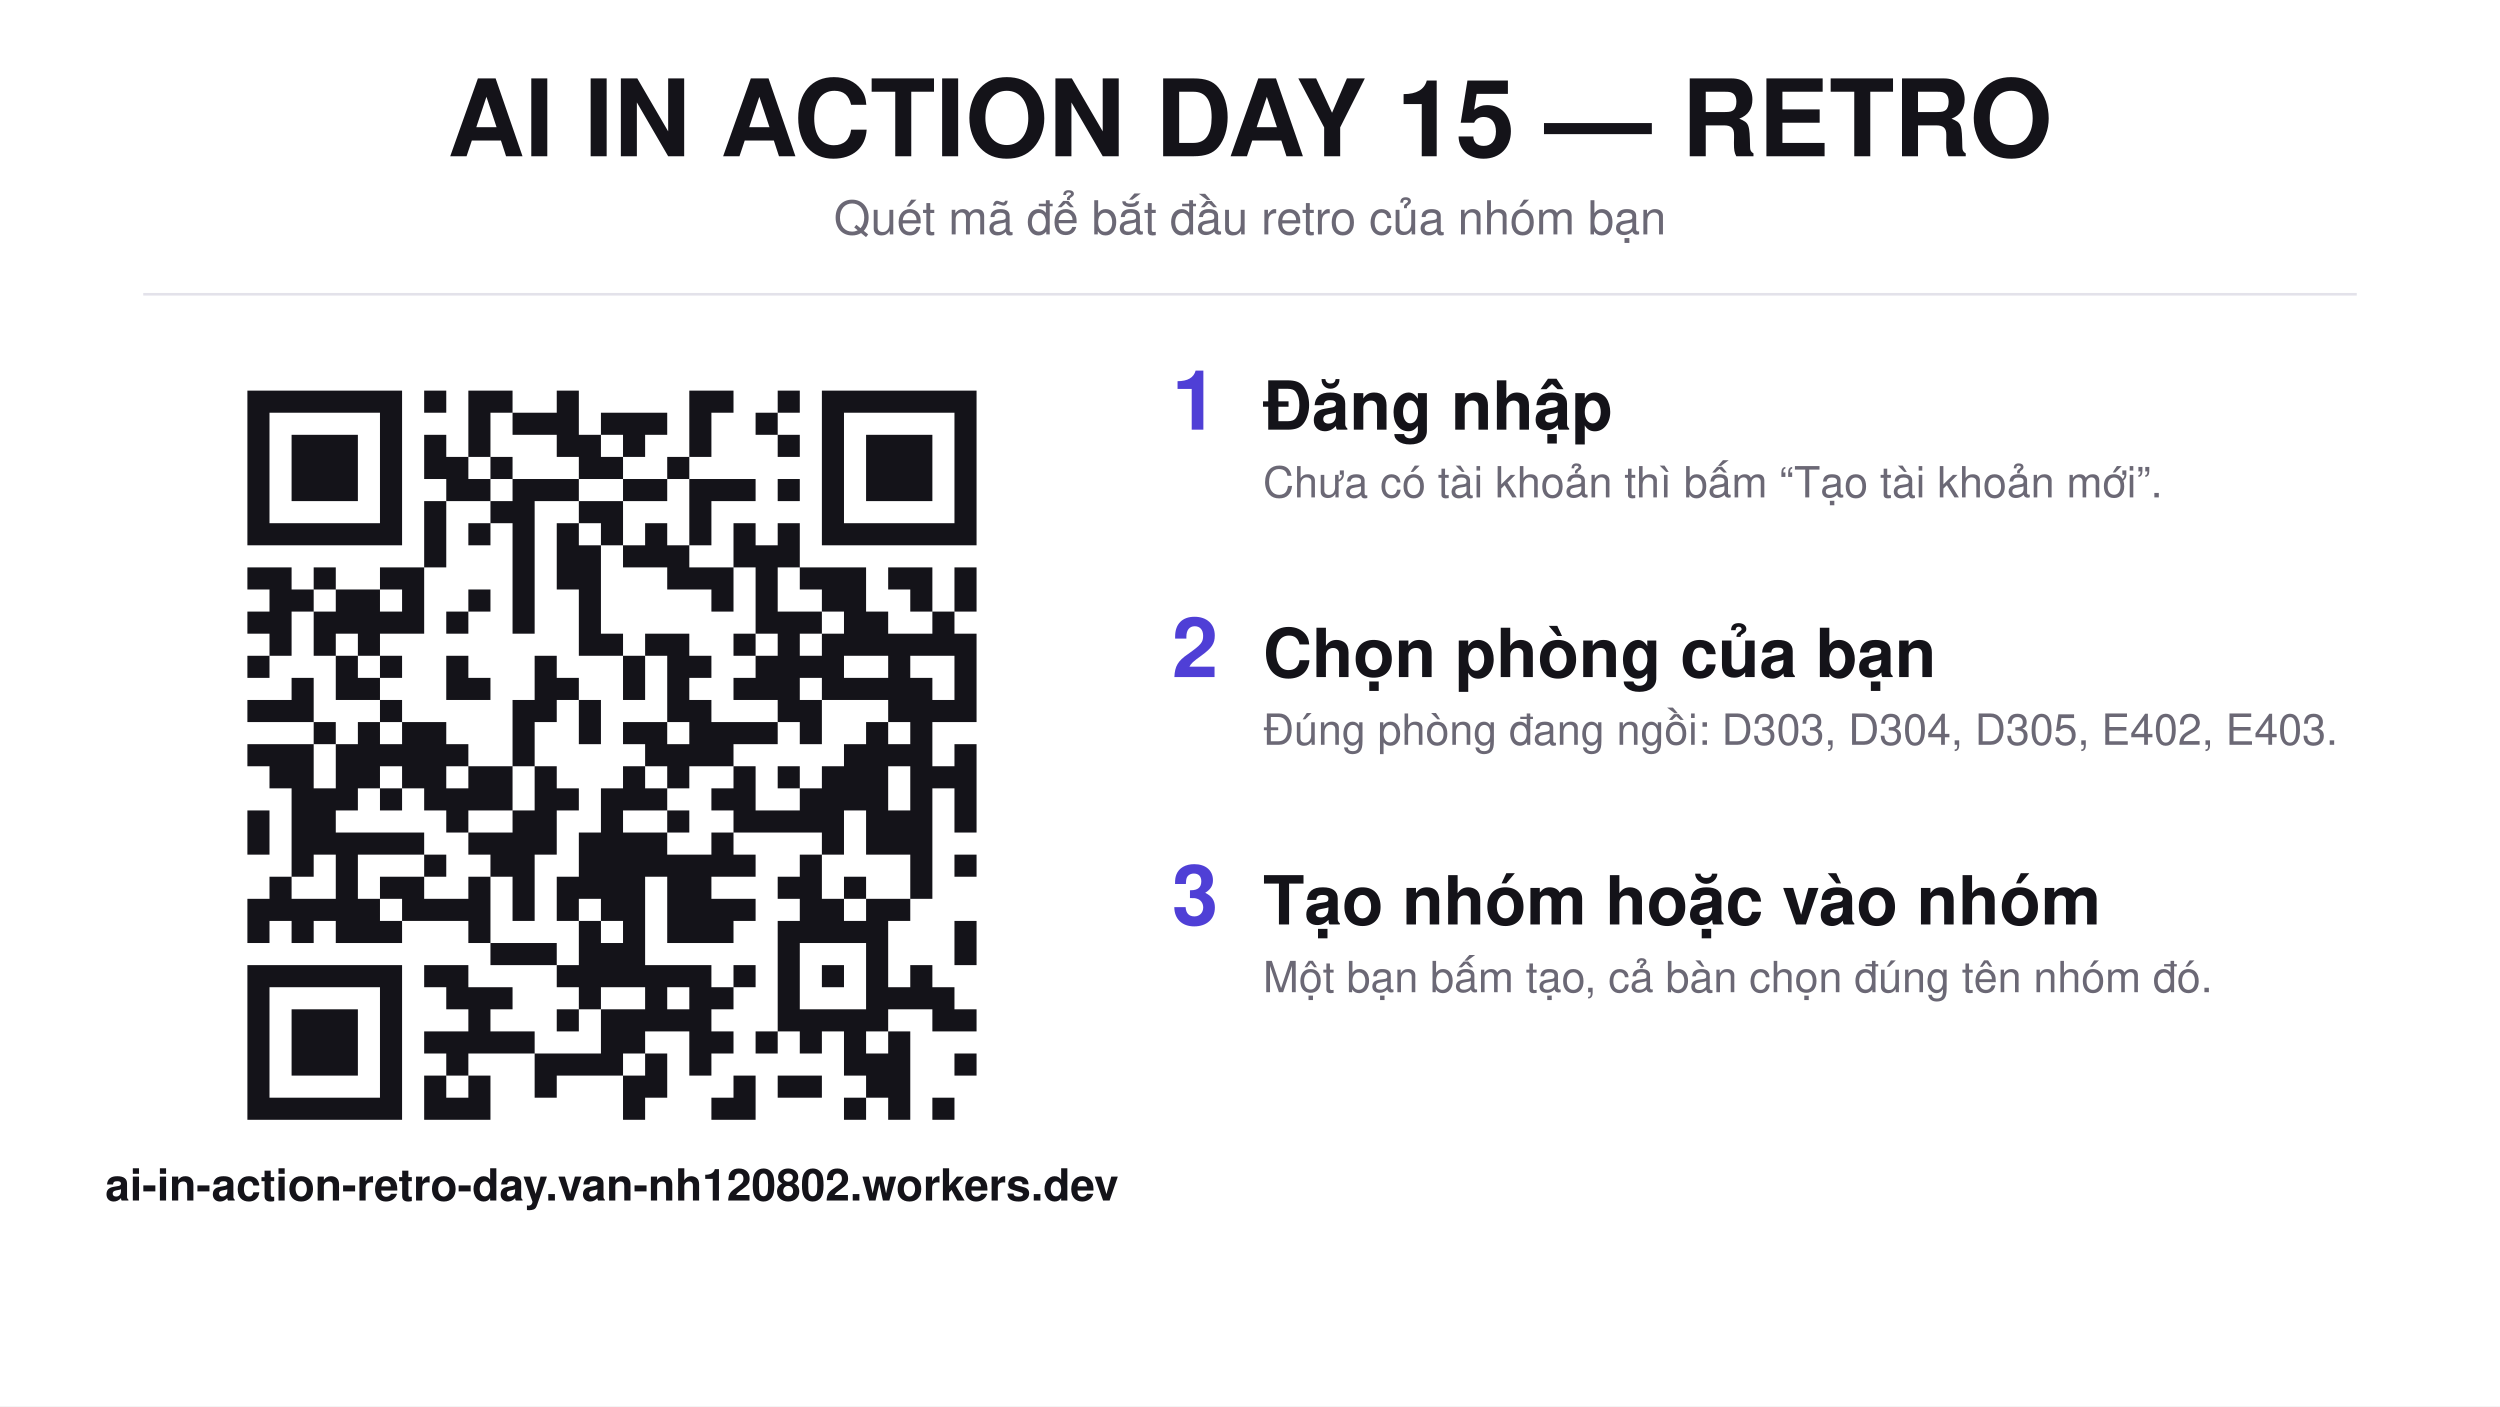
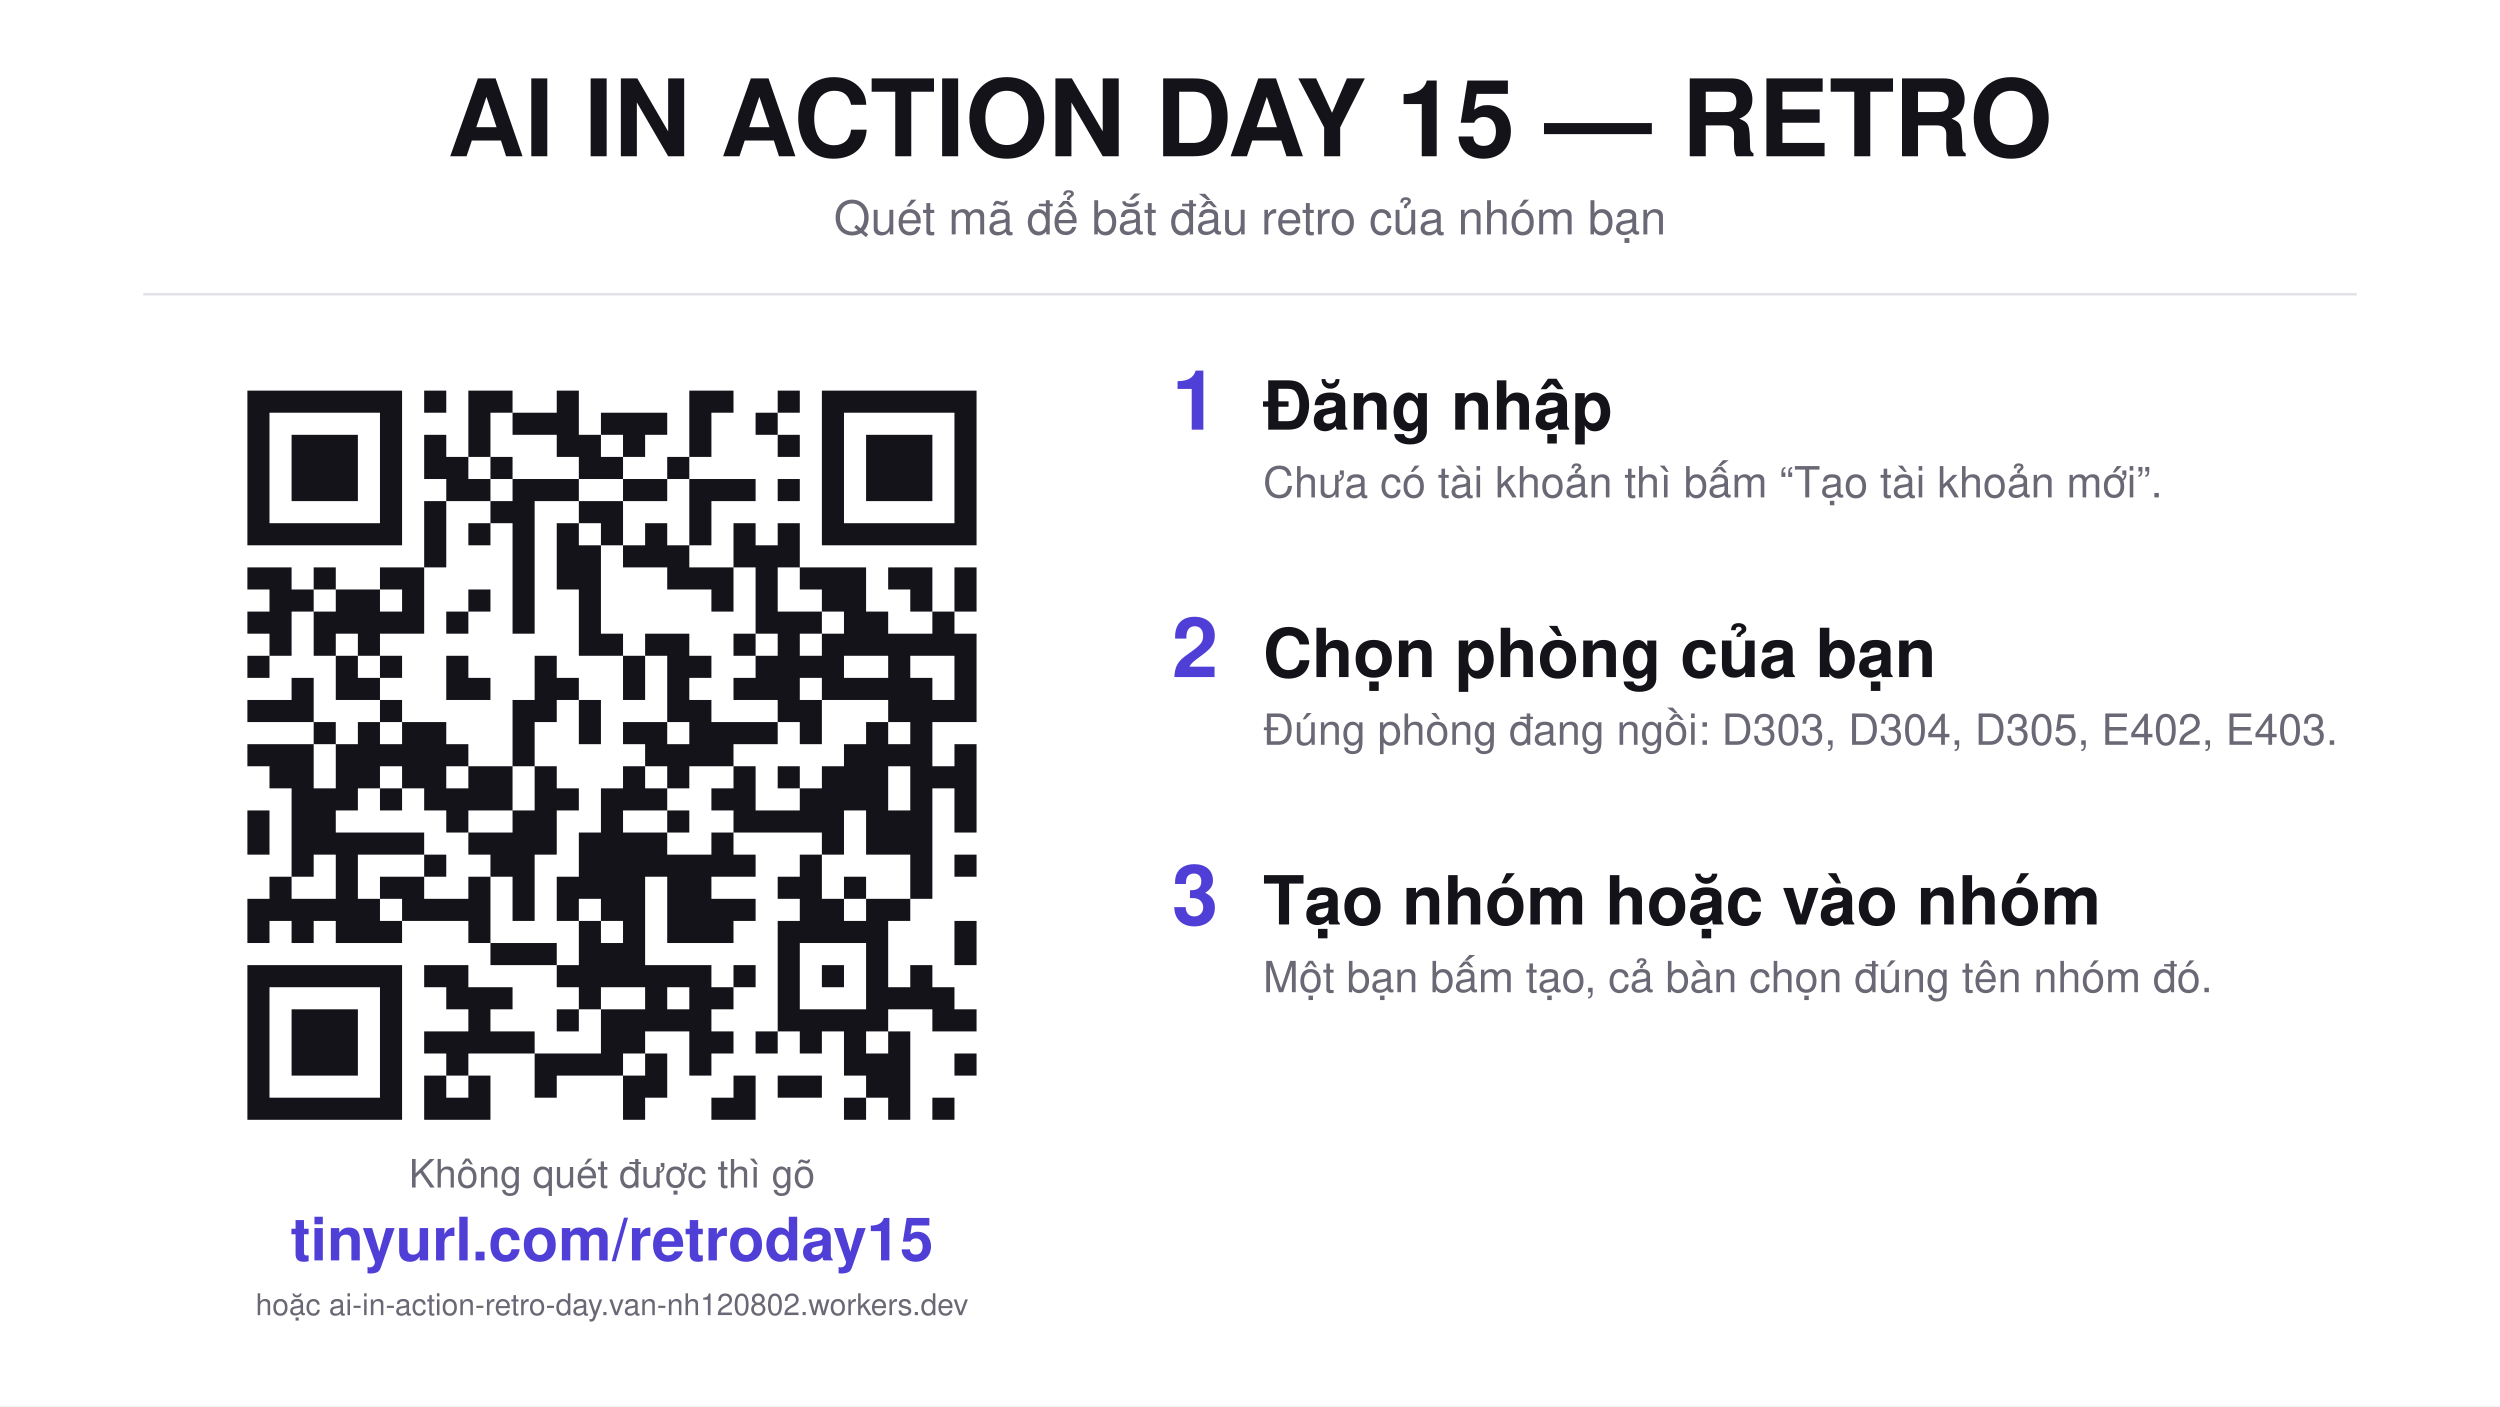
<svg xmlns="http://www.w3.org/2000/svg" width="1920" height="1080" viewBox="0 0 1920 1080">
  <rect width="1920" height="1080" fill="#FFFFFF" />
  <text x="960" y="120" text-anchor="middle" font-family="Helvetica, Arial, sans-serif" font-size="82" font-weight="bold" fill="#141319">AI IN ACTION DAY 15 — RETRO</text>
  <text x="960" y="180" text-anchor="middle" font-family="Helvetica, Arial, sans-serif" font-size="36" fill="#6B6875">Quét mã để bắt đầu retro của nhóm bạn</text>
  <rect x="110" y="225" width="1700" height="2" fill="#E3E2EA" />
  <path d="M0.00 0.00h16.97v16.97h-16.97zM16.97 0.00h16.97v16.97h-16.97zM33.94 0.00h16.97v16.97h-16.97zM50.91 0.00h16.97v16.97h-16.97zM67.88 0.00h16.97v16.97h-16.97zM84.85 0.00h16.97v16.97h-16.97zM101.82 0.00h16.97v16.97h-16.97zM135.76 0.00h16.97v16.97h-16.97zM169.70 0.00h16.97v16.97h-16.97zM186.67 0.00h16.97v16.97h-16.97zM237.58 0.00h16.97v16.97h-16.97zM339.39 0.00h16.97v16.97h-16.97zM356.36 0.00h16.97v16.97h-16.97zM407.27 0.00h16.97v16.97h-16.97zM441.21 0.00h16.97v16.97h-16.97zM458.18 0.00h16.97v16.97h-16.97zM475.15 0.00h16.97v16.97h-16.97zM492.12 0.00h16.97v16.97h-16.97zM509.09 0.00h16.97v16.97h-16.97zM526.06 0.00h16.97v16.97h-16.97zM543.03 0.00h16.97v16.97h-16.97zM0.00 16.97h16.97v16.97h-16.97zM101.82 16.97h16.97v16.97h-16.97zM169.70 16.97h16.97v16.97h-16.97zM203.64 16.97h16.97v16.97h-16.97zM220.61 16.97h16.97v16.97h-16.97zM237.58 16.97h16.97v16.97h-16.97zM271.52 16.97h16.97v16.97h-16.97zM288.48 16.97h16.97v16.97h-16.97zM305.45 16.97h16.97v16.97h-16.97zM339.39 16.97h16.97v16.97h-16.97zM390.30 16.97h16.97v16.97h-16.97zM441.21 16.97h16.97v16.97h-16.97zM543.03 16.97h16.97v16.97h-16.97zM0.00 33.94h16.97v16.97h-16.97zM33.94 33.94h16.97v16.97h-16.97zM50.91 33.94h16.97v16.97h-16.97zM67.88 33.94h16.97v16.97h-16.97zM101.82 33.94h16.97v16.97h-16.97zM135.76 33.94h16.97v16.97h-16.97zM169.70 33.94h16.97v16.97h-16.97zM237.58 33.94h16.97v16.97h-16.97zM254.55 33.94h16.97v16.97h-16.97zM288.48 33.94h16.97v16.97h-16.97zM339.39 33.94h16.97v16.97h-16.97zM407.27 33.94h16.97v16.97h-16.97zM441.21 33.94h16.97v16.97h-16.97zM475.15 33.94h16.97v16.97h-16.97zM492.12 33.94h16.97v16.97h-16.97zM509.09 33.94h16.97v16.97h-16.97zM543.03 33.94h16.97v16.97h-16.97zM0.00 50.91h16.97v16.97h-16.97zM33.94 50.91h16.97v16.97h-16.97zM50.91 50.91h16.97v16.97h-16.97zM67.88 50.91h16.97v16.97h-16.97zM101.82 50.91h16.97v16.97h-16.97zM135.76 50.91h16.97v16.97h-16.97zM152.73 50.91h16.97v16.97h-16.97zM186.67 50.91h16.97v16.97h-16.97zM254.55 50.91h16.97v16.97h-16.97zM271.52 50.91h16.97v16.97h-16.97zM322.42 50.91h16.97v16.97h-16.97zM441.21 50.91h16.97v16.97h-16.97zM475.15 50.91h16.97v16.97h-16.97zM492.12 50.91h16.97v16.97h-16.97zM509.09 50.91h16.97v16.97h-16.97zM543.03 50.91h16.97v16.97h-16.97zM0.00 67.88h16.97v16.97h-16.97zM33.94 67.88h16.97v16.97h-16.97zM50.91 67.88h16.97v16.97h-16.97zM67.88 67.88h16.97v16.97h-16.97zM101.82 67.88h16.97v16.97h-16.97zM152.73 67.88h16.97v16.97h-16.97zM169.70 67.88h16.97v16.97h-16.97zM203.64 67.88h16.97v16.97h-16.97zM220.61 67.88h16.97v16.97h-16.97zM237.58 67.88h16.97v16.97h-16.97zM288.48 67.88h16.97v16.97h-16.97zM305.45 67.88h16.97v16.97h-16.97zM339.39 67.88h16.97v16.97h-16.97zM356.36 67.88h16.97v16.97h-16.97zM373.33 67.88h16.97v16.97h-16.97zM407.27 67.88h16.97v16.97h-16.97zM441.21 67.88h16.97v16.97h-16.97zM475.15 67.88h16.97v16.97h-16.97zM492.12 67.88h16.97v16.97h-16.97zM509.09 67.88h16.97v16.97h-16.97zM543.03 67.88h16.97v16.97h-16.97zM0.00 84.85h16.97v16.97h-16.97zM101.82 84.85h16.97v16.97h-16.97zM135.76 84.85h16.97v16.97h-16.97zM186.67 84.85h16.97v16.97h-16.97zM203.64 84.85h16.97v16.97h-16.97zM254.55 84.85h16.97v16.97h-16.97zM271.52 84.85h16.97v16.97h-16.97zM339.39 84.85h16.97v16.97h-16.97zM441.21 84.85h16.97v16.97h-16.97zM543.03 84.85h16.97v16.97h-16.97zM0.00 101.82h16.97v16.97h-16.97zM16.97 101.82h16.97v16.97h-16.97zM33.94 101.82h16.97v16.97h-16.97zM50.91 101.82h16.97v16.97h-16.97zM67.88 101.82h16.97v16.97h-16.97zM84.85 101.82h16.97v16.97h-16.97zM101.82 101.82h16.97v16.97h-16.97zM135.76 101.82h16.97v16.97h-16.97zM169.70 101.82h16.97v16.97h-16.97zM203.64 101.82h16.97v16.97h-16.97zM237.58 101.82h16.97v16.97h-16.97zM271.52 101.82h16.97v16.97h-16.97zM305.45 101.82h16.97v16.97h-16.97zM339.39 101.82h16.97v16.97h-16.97zM373.33 101.82h16.97v16.97h-16.97zM407.27 101.82h16.97v16.97h-16.97zM441.21 101.82h16.97v16.97h-16.97zM458.18 101.82h16.97v16.97h-16.97zM475.15 101.82h16.97v16.97h-16.97zM492.12 101.82h16.97v16.97h-16.97zM509.09 101.82h16.97v16.97h-16.97zM526.06 101.82h16.97v16.97h-16.97zM543.03 101.82h16.97v16.97h-16.97zM135.76 118.79h16.97v16.97h-16.97zM203.64 118.79h16.97v16.97h-16.97zM237.58 118.79h16.97v16.97h-16.97zM254.55 118.79h16.97v16.97h-16.97zM288.48 118.79h16.97v16.97h-16.97zM305.45 118.79h16.97v16.97h-16.97zM322.42 118.79h16.97v16.97h-16.97zM373.33 118.79h16.97v16.97h-16.97zM390.30 118.79h16.97v16.97h-16.97zM407.27 118.79h16.97v16.97h-16.97zM0.00 135.76h16.97v16.97h-16.97zM16.97 135.76h16.97v16.97h-16.97zM50.91 135.76h16.97v16.97h-16.97zM101.82 135.76h16.97v16.97h-16.97zM118.79 135.76h16.97v16.97h-16.97zM203.64 135.76h16.97v16.97h-16.97zM237.58 135.76h16.97v16.97h-16.97zM254.55 135.76h16.97v16.97h-16.97zM322.42 135.76h16.97v16.97h-16.97zM339.39 135.76h16.97v16.97h-16.97zM356.36 135.76h16.97v16.97h-16.97zM390.30 135.76h16.97v16.97h-16.97zM424.24 135.76h16.97v16.97h-16.97zM441.21 135.76h16.97v16.97h-16.97zM458.18 135.76h16.97v16.97h-16.97zM492.12 135.76h16.97v16.97h-16.97zM509.09 135.76h16.97v16.97h-16.97zM543.03 135.76h16.97v16.97h-16.97zM16.97 152.73h16.97v16.97h-16.97zM33.94 152.73h16.97v16.97h-16.97zM67.88 152.73h16.97v16.97h-16.97zM84.85 152.73h16.97v16.97h-16.97zM118.79 152.73h16.97v16.97h-16.97zM169.70 152.73h16.97v16.97h-16.97zM203.64 152.73h16.97v16.97h-16.97zM254.55 152.73h16.97v16.97h-16.97zM356.36 152.73h16.97v16.97h-16.97zM390.30 152.73h16.97v16.97h-16.97zM441.21 152.73h16.97v16.97h-16.97zM458.18 152.73h16.97v16.97h-16.97zM509.09 152.73h16.97v16.97h-16.97zM543.03 152.73h16.97v16.97h-16.97zM0.00 169.70h16.97v16.97h-16.97zM16.97 169.70h16.97v16.97h-16.97zM50.91 169.70h16.97v16.97h-16.97zM67.88 169.70h16.97v16.97h-16.97zM84.85 169.70h16.97v16.97h-16.97zM101.82 169.70h16.97v16.97h-16.97zM118.79 169.70h16.97v16.97h-16.97zM152.73 169.70h16.97v16.97h-16.97zM203.64 169.70h16.97v16.97h-16.97zM254.55 169.70h16.97v16.97h-16.97zM390.30 169.70h16.97v16.97h-16.97zM407.27 169.70h16.97v16.97h-16.97zM424.24 169.70h16.97v16.97h-16.97zM458.18 169.70h16.97v16.97h-16.97zM475.15 169.70h16.97v16.97h-16.97zM526.06 169.70h16.97v16.97h-16.97zM16.97 186.67h16.97v16.97h-16.97zM50.91 186.67h16.97v16.97h-16.97zM84.85 186.67h16.97v16.97h-16.97zM254.55 186.67h16.97v16.97h-16.97zM271.52 186.67h16.97v16.97h-16.97zM305.45 186.67h16.97v16.97h-16.97zM322.42 186.67h16.97v16.97h-16.97zM373.33 186.67h16.97v16.97h-16.97zM407.27 186.67h16.97v16.97h-16.97zM441.21 186.67h16.97v16.97h-16.97zM458.18 186.67h16.97v16.97h-16.97zM475.15 186.67h16.97v16.97h-16.97zM492.12 186.67h16.97v16.97h-16.97zM509.09 186.67h16.97v16.97h-16.97zM526.06 186.67h16.97v16.97h-16.97zM543.03 186.67h16.97v16.97h-16.97zM0.00 203.64h16.97v16.97h-16.97zM67.88 203.64h16.97v16.97h-16.97zM101.82 203.64h16.97v16.97h-16.97zM152.73 203.64h16.97v16.97h-16.97zM220.61 203.64h16.97v16.97h-16.97zM288.48 203.64h16.97v16.97h-16.97zM322.42 203.64h16.97v16.97h-16.97zM339.39 203.64h16.97v16.97h-16.97zM390.30 203.64h16.97v16.97h-16.97zM407.27 203.64h16.97v16.97h-16.97zM424.24 203.64h16.97v16.97h-16.97zM441.21 203.64h16.97v16.97h-16.97zM492.12 203.64h16.97v16.97h-16.97zM543.03 203.64h16.97v16.97h-16.97zM33.94 220.61h16.97v16.97h-16.97zM67.88 220.61h16.97v16.97h-16.97zM84.85 220.61h16.97v16.97h-16.97zM152.73 220.61h16.97v16.97h-16.97zM169.70 220.61h16.97v16.97h-16.97zM220.61 220.61h16.97v16.97h-16.97zM237.58 220.61h16.97v16.97h-16.97zM288.48 220.61h16.97v16.97h-16.97zM322.42 220.61h16.97v16.97h-16.97zM373.33 220.61h16.97v16.97h-16.97zM390.30 220.61h16.97v16.97h-16.97zM407.27 220.61h16.97v16.97h-16.97zM441.21 220.61h16.97v16.97h-16.97zM458.18 220.61h16.97v16.97h-16.97zM475.15 220.61h16.97v16.97h-16.97zM492.12 220.61h16.97v16.97h-16.97zM509.09 220.61h16.97v16.97h-16.97zM543.03 220.61h16.97v16.97h-16.97zM0.00 237.58h16.97v16.97h-16.97zM16.97 237.58h16.97v16.97h-16.97zM33.94 237.58h16.97v16.97h-16.97zM101.82 237.58h16.97v16.97h-16.97zM203.64 237.58h16.97v16.97h-16.97zM220.61 237.58h16.97v16.97h-16.97zM254.55 237.58h16.97v16.97h-16.97zM322.42 237.58h16.97v16.97h-16.97zM339.39 237.58h16.97v16.97h-16.97zM407.27 237.58h16.97v16.97h-16.97zM424.24 237.58h16.97v16.97h-16.97zM492.12 237.58h16.97v16.97h-16.97zM509.09 237.58h16.97v16.97h-16.97zM526.06 237.58h16.97v16.97h-16.97zM543.03 237.58h16.97v16.97h-16.97zM50.91 254.55h16.97v16.97h-16.97zM84.85 254.55h16.97v16.97h-16.97zM118.79 254.55h16.97v16.97h-16.97zM135.76 254.55h16.97v16.97h-16.97zM203.64 254.55h16.97v16.97h-16.97zM254.55 254.55h16.97v16.97h-16.97zM288.48 254.55h16.97v16.97h-16.97zM305.45 254.55h16.97v16.97h-16.97zM339.39 254.55h16.97v16.97h-16.97zM356.36 254.55h16.97v16.97h-16.97zM373.33 254.55h16.97v16.97h-16.97zM390.30 254.55h16.97v16.97h-16.97zM424.24 254.55h16.97v16.97h-16.97zM475.15 254.55h16.97v16.97h-16.97zM509.09 254.55h16.97v16.97h-16.97zM0.00 271.52h16.97v16.97h-16.97zM16.97 271.52h16.97v16.97h-16.97zM33.94 271.52h16.97v16.97h-16.97zM67.88 271.52h16.97v16.97h-16.97zM84.85 271.52h16.97v16.97h-16.97zM101.82 271.52h16.97v16.97h-16.97zM118.79 271.52h16.97v16.97h-16.97zM135.76 271.52h16.97v16.97h-16.97zM152.73 271.52h16.97v16.97h-16.97zM203.64 271.52h16.97v16.97h-16.97zM305.45 271.52h16.97v16.97h-16.97zM322.42 271.52h16.97v16.97h-16.97zM339.39 271.52h16.97v16.97h-16.97zM356.36 271.52h16.97v16.97h-16.97zM458.18 271.52h16.97v16.97h-16.97zM475.15 271.52h16.97v16.97h-16.97zM492.12 271.52h16.97v16.97h-16.97zM509.09 271.52h16.97v16.97h-16.97zM543.03 271.52h16.97v16.97h-16.97zM16.97 288.48h16.97v16.97h-16.97zM33.94 288.48h16.97v16.97h-16.97zM67.88 288.48h16.97v16.97h-16.97zM84.85 288.48h16.97v16.97h-16.97zM118.79 288.48h16.97v16.97h-16.97zM135.76 288.48h16.97v16.97h-16.97zM169.70 288.48h16.97v16.97h-16.97zM186.67 288.48h16.97v16.97h-16.97zM220.61 288.48h16.97v16.97h-16.97zM288.48 288.48h16.97v16.97h-16.97zM322.42 288.48h16.97v16.97h-16.97zM373.33 288.48h16.97v16.97h-16.97zM407.27 288.48h16.97v16.97h-16.97zM441.21 288.48h16.97v16.97h-16.97zM458.18 288.48h16.97v16.97h-16.97zM475.15 288.48h16.97v16.97h-16.97zM509.09 288.48h16.97v16.97h-16.97zM526.06 288.48h16.97v16.97h-16.97zM543.03 288.48h16.97v16.97h-16.97zM33.94 305.45h16.97v16.97h-16.97zM50.91 305.45h16.97v16.97h-16.97zM67.88 305.45h16.97v16.97h-16.97zM101.82 305.45h16.97v16.97h-16.97zM135.76 305.45h16.97v16.97h-16.97zM152.73 305.45h16.97v16.97h-16.97zM169.70 305.45h16.97v16.97h-16.97zM186.67 305.45h16.97v16.97h-16.97zM220.61 305.45h16.97v16.97h-16.97zM237.58 305.45h16.97v16.97h-16.97zM271.52 305.45h16.97v16.97h-16.97zM288.48 305.45h16.97v16.97h-16.97zM305.45 305.45h16.97v16.97h-16.97zM356.36 305.45h16.97v16.97h-16.97zM373.33 305.45h16.97v16.97h-16.97zM424.24 305.45h16.97v16.97h-16.97zM441.21 305.45h16.97v16.97h-16.97zM458.18 305.45h16.97v16.97h-16.97zM475.15 305.45h16.97v16.97h-16.97zM509.09 305.45h16.97v16.97h-16.97zM543.03 305.45h16.97v16.97h-16.97zM0.00 322.42h16.97v16.97h-16.97zM33.94 322.42h16.97v16.97h-16.97zM50.91 322.42h16.97v16.97h-16.97zM152.73 322.42h16.97v16.97h-16.97zM203.64 322.42h16.97v16.97h-16.97zM220.61 322.42h16.97v16.97h-16.97zM271.52 322.42h16.97v16.97h-16.97zM322.42 322.42h16.97v16.97h-16.97zM373.33 322.42h16.97v16.97h-16.97zM390.30 322.42h16.97v16.97h-16.97zM407.27 322.42h16.97v16.97h-16.97zM424.24 322.42h16.97v16.97h-16.97zM441.21 322.42h16.97v16.97h-16.97zM475.15 322.42h16.97v16.97h-16.97zM492.12 322.42h16.97v16.97h-16.97zM509.09 322.42h16.97v16.97h-16.97zM543.03 322.42h16.97v16.97h-16.97zM0.00 339.39h16.97v16.97h-16.97zM33.94 339.39h16.97v16.97h-16.97zM50.91 339.39h16.97v16.97h-16.97zM67.88 339.39h16.97v16.97h-16.97zM84.85 339.39h16.97v16.97h-16.97zM101.82 339.39h16.97v16.97h-16.97zM118.79 339.39h16.97v16.97h-16.97zM169.70 339.39h16.97v16.97h-16.97zM186.67 339.39h16.97v16.97h-16.97zM203.64 339.39h16.97v16.97h-16.97zM220.61 339.39h16.97v16.97h-16.97zM254.55 339.39h16.97v16.97h-16.97zM271.52 339.39h16.97v16.97h-16.97zM288.48 339.39h16.97v16.97h-16.97zM305.45 339.39h16.97v16.97h-16.97zM356.36 339.39h16.97v16.97h-16.97zM441.21 339.39h16.97v16.97h-16.97zM475.15 339.39h16.97v16.97h-16.97zM492.12 339.39h16.97v16.97h-16.97zM509.09 339.39h16.97v16.97h-16.97zM33.94 356.36h16.97v16.97h-16.97zM67.88 356.36h16.97v16.97h-16.97zM135.76 356.36h16.97v16.97h-16.97zM186.67 356.36h16.97v16.97h-16.97zM203.64 356.36h16.97v16.97h-16.97zM254.55 356.36h16.97v16.97h-16.97zM271.52 356.36h16.97v16.97h-16.97zM288.48 356.36h16.97v16.97h-16.97zM305.45 356.36h16.97v16.97h-16.97zM322.42 356.36h16.97v16.97h-16.97zM339.39 356.36h16.97v16.97h-16.97zM356.36 356.36h16.97v16.97h-16.97zM373.33 356.36h16.97v16.97h-16.97zM424.24 356.36h16.97v16.97h-16.97zM509.09 356.36h16.97v16.97h-16.97zM543.03 356.36h16.97v16.97h-16.97zM16.97 373.33h16.97v16.97h-16.97zM67.88 373.33h16.97v16.97h-16.97zM101.82 373.33h16.97v16.97h-16.97zM118.79 373.33h16.97v16.97h-16.97zM169.70 373.33h16.97v16.97h-16.97zM203.64 373.33h16.97v16.97h-16.97zM237.58 373.33h16.97v16.97h-16.97zM254.55 373.33h16.97v16.97h-16.97zM271.52 373.33h16.97v16.97h-16.97zM288.48 373.33h16.97v16.97h-16.97zM322.42 373.33h16.97v16.97h-16.97zM339.39 373.33h16.97v16.97h-16.97zM407.27 373.33h16.97v16.97h-16.97zM424.24 373.33h16.97v16.97h-16.97zM458.18 373.33h16.97v16.97h-16.97zM509.09 373.33h16.97v16.97h-16.97zM0.00 390.30h16.97v16.97h-16.97zM16.97 390.30h16.97v16.97h-16.97zM33.94 390.30h16.97v16.97h-16.97zM50.91 390.30h16.97v16.97h-16.97zM67.88 390.30h16.97v16.97h-16.97zM84.85 390.30h16.97v16.97h-16.97zM118.79 390.30h16.97v16.97h-16.97zM135.76 390.30h16.97v16.97h-16.97zM152.73 390.30h16.97v16.97h-16.97zM169.70 390.30h16.97v16.97h-16.97zM203.64 390.30h16.97v16.97h-16.97zM237.58 390.30h16.97v16.97h-16.97zM271.52 390.30h16.97v16.97h-16.97zM288.48 390.30h16.97v16.97h-16.97zM322.42 390.30h16.97v16.97h-16.97zM339.39 390.30h16.97v16.97h-16.97zM356.36 390.30h16.97v16.97h-16.97zM373.33 390.30h16.97v16.97h-16.97zM424.24 390.30h16.97v16.97h-16.97zM441.21 390.30h16.97v16.97h-16.97zM475.15 390.30h16.97v16.97h-16.97zM492.12 390.30h16.97v16.97h-16.97zM0.00 407.27h16.97v16.97h-16.97zM33.94 407.27h16.97v16.97h-16.97zM67.88 407.27h16.97v16.97h-16.97zM84.85 407.27h16.97v16.97h-16.97zM101.82 407.27h16.97v16.97h-16.97zM169.70 407.27h16.97v16.97h-16.97zM254.55 407.27h16.97v16.97h-16.97zM288.48 407.27h16.97v16.97h-16.97zM322.42 407.27h16.97v16.97h-16.97zM339.39 407.27h16.97v16.97h-16.97zM356.36 407.27h16.97v16.97h-16.97zM407.27 407.27h16.97v16.97h-16.97zM424.24 407.27h16.97v16.97h-16.97zM441.21 407.27h16.97v16.97h-16.97zM458.18 407.27h16.97v16.97h-16.97zM475.15 407.27h16.97v16.97h-16.97zM543.03 407.27h16.97v16.97h-16.97zM186.67 424.24h16.97v16.97h-16.97zM203.64 424.24h16.97v16.97h-16.97zM220.61 424.24h16.97v16.97h-16.97zM254.55 424.24h16.97v16.97h-16.97zM271.52 424.24h16.97v16.97h-16.97zM288.48 424.24h16.97v16.97h-16.97zM407.27 424.24h16.97v16.97h-16.97zM475.15 424.24h16.97v16.97h-16.97zM543.03 424.24h16.97v16.97h-16.97zM0.00 441.21h16.97v16.97h-16.97zM16.97 441.21h16.97v16.97h-16.97zM33.94 441.21h16.97v16.97h-16.97zM50.91 441.21h16.97v16.97h-16.97zM67.88 441.21h16.97v16.97h-16.97zM84.85 441.21h16.97v16.97h-16.97zM101.82 441.21h16.97v16.97h-16.97zM135.76 441.21h16.97v16.97h-16.97zM152.73 441.21h16.97v16.97h-16.97zM237.58 441.21h16.97v16.97h-16.97zM254.55 441.21h16.97v16.97h-16.97zM271.52 441.21h16.97v16.97h-16.97zM288.48 441.21h16.97v16.97h-16.97zM305.45 441.21h16.97v16.97h-16.97zM322.42 441.21h16.97v16.97h-16.97zM339.39 441.21h16.97v16.97h-16.97zM373.33 441.21h16.97v16.97h-16.97zM407.27 441.21h16.97v16.97h-16.97zM441.21 441.21h16.97v16.97h-16.97zM475.15 441.21h16.97v16.97h-16.97zM509.09 441.21h16.97v16.97h-16.97zM0.00 458.18h16.97v16.97h-16.97zM101.82 458.18h16.97v16.97h-16.97zM152.73 458.18h16.97v16.97h-16.97zM169.70 458.18h16.97v16.97h-16.97zM186.67 458.18h16.97v16.97h-16.97zM254.55 458.18h16.97v16.97h-16.97zM305.45 458.18h16.97v16.97h-16.97zM339.39 458.18h16.97v16.97h-16.97zM356.36 458.18h16.97v16.97h-16.97zM407.27 458.18h16.97v16.97h-16.97zM475.15 458.18h16.97v16.97h-16.97zM492.12 458.18h16.97v16.97h-16.97zM509.09 458.18h16.97v16.97h-16.97zM526.06 458.18h16.97v16.97h-16.97zM0.00 475.15h16.97v16.97h-16.97zM33.94 475.15h16.97v16.97h-16.97zM50.91 475.15h16.97v16.97h-16.97zM67.88 475.15h16.97v16.97h-16.97zM101.82 475.15h16.97v16.97h-16.97zM169.70 475.15h16.97v16.97h-16.97zM237.58 475.15h16.97v16.97h-16.97zM271.52 475.15h16.97v16.97h-16.97zM288.48 475.15h16.97v16.97h-16.97zM305.45 475.15h16.97v16.97h-16.97zM322.42 475.15h16.97v16.97h-16.97zM339.39 475.15h16.97v16.97h-16.97zM407.27 475.15h16.97v16.97h-16.97zM424.24 475.15h16.97v16.97h-16.97zM441.21 475.15h16.97v16.97h-16.97zM458.18 475.15h16.97v16.97h-16.97zM475.15 475.15h16.97v16.97h-16.97zM526.06 475.15h16.97v16.97h-16.97zM543.03 475.15h16.97v16.97h-16.97zM0.00 492.12h16.97v16.97h-16.97zM33.94 492.12h16.97v16.97h-16.97zM50.91 492.12h16.97v16.97h-16.97zM67.88 492.12h16.97v16.97h-16.97zM101.82 492.12h16.97v16.97h-16.97zM135.76 492.12h16.97v16.97h-16.97zM152.73 492.12h16.97v16.97h-16.97zM169.70 492.12h16.97v16.97h-16.97zM186.67 492.12h16.97v16.97h-16.97zM203.64 492.12h16.97v16.97h-16.97zM271.52 492.12h16.97v16.97h-16.97zM288.48 492.12h16.97v16.97h-16.97zM339.39 492.12h16.97v16.97h-16.97zM356.36 492.12h16.97v16.97h-16.97zM390.30 492.12h16.97v16.97h-16.97zM424.24 492.12h16.97v16.97h-16.97zM458.18 492.12h16.97v16.97h-16.97zM492.12 492.12h16.97v16.97h-16.97zM0.00 509.09h16.97v16.97h-16.97zM33.94 509.09h16.97v16.97h-16.97zM50.91 509.09h16.97v16.97h-16.97zM67.88 509.09h16.97v16.97h-16.97zM101.82 509.09h16.97v16.97h-16.97zM152.73 509.09h16.97v16.97h-16.97zM220.61 509.09h16.97v16.97h-16.97zM237.58 509.09h16.97v16.97h-16.97zM254.55 509.09h16.97v16.97h-16.97zM271.52 509.09h16.97v16.97h-16.97zM305.45 509.09h16.97v16.97h-16.97zM339.39 509.09h16.97v16.97h-16.97zM458.18 509.09h16.97v16.97h-16.97zM475.15 509.09h16.97v16.97h-16.97zM492.12 509.09h16.97v16.97h-16.97zM543.03 509.09h16.97v16.97h-16.97zM0.00 526.06h16.97v16.97h-16.97zM101.82 526.06h16.97v16.97h-16.97zM135.76 526.06h16.97v16.97h-16.97zM169.70 526.06h16.97v16.97h-16.97zM220.61 526.06h16.97v16.97h-16.97zM288.48 526.06h16.97v16.97h-16.97zM305.45 526.06h16.97v16.97h-16.97zM373.33 526.06h16.97v16.97h-16.97zM407.27 526.06h16.97v16.97h-16.97zM424.24 526.06h16.97v16.97h-16.97zM475.15 526.06h16.97v16.97h-16.97zM492.12 526.06h16.97v16.97h-16.97zM0.00 543.03h16.97v16.97h-16.97zM16.97 543.03h16.97v16.97h-16.97zM33.94 543.03h16.97v16.97h-16.97zM50.91 543.03h16.97v16.97h-16.97zM67.88 543.03h16.97v16.97h-16.97zM84.85 543.03h16.97v16.97h-16.97zM101.82 543.03h16.97v16.97h-16.97zM135.76 543.03h16.97v16.97h-16.97zM152.73 543.03h16.97v16.97h-16.97zM169.70 543.03h16.97v16.97h-16.97zM288.48 543.03h16.97v16.97h-16.97zM356.36 543.03h16.97v16.97h-16.97zM373.33 543.03h16.97v16.97h-16.97zM458.18 543.03h16.97v16.97h-16.97zM492.12 543.03h16.97v16.97h-16.97zM526.06 543.03h16.97v16.97h-16.97z" fill="#141319" transform="translate(190 300)" />
-   <text x="470" y="922" text-anchor="middle" font-family="Helvetica, Arial, sans-serif" font-size="34" font-weight="bold" fill="#141319">ai-in-action-retro-day.van-nh120802.workers.dev</text>
+   <text x="470" y="912" text-anchor="middle" font-family="Helvetica, Arial, sans-serif" font-size="30" fill="#6B6875">Không quét được thì gõ</text>
+   <text x="470" y="968" text-anchor="middle" font-family="Helvetica, Arial, sans-serif" font-size="46" font-weight="bold" fill="#4F3FD6">tinyurl.com/retroday15</text>
+   <text x="470" y="1010" text-anchor="middle" font-family="Helvetica, Arial, sans-serif" font-size="23" fill="#6B6875">hoặc ai-in-action-retro-day.van-nh120802.workers.dev</text>
  <text x="900" y="330" font-family="Helvetica, Arial, sans-serif" font-size="64" font-weight="bold" fill="#4F3FD6">1</text>
  <text x="970" y="330" font-family="Helvetica, Arial, sans-serif" font-size="52" font-weight="bold" fill="#141319">Đăng nhập</text>
  <text x="970" y="382" font-family="Helvetica, Arial, sans-serif" font-size="33" fill="#6B6875">Chưa có tài khoản thì bấm “Tạo tài khoản mới”.</text>
  <text x="900" y="520" font-family="Helvetica, Arial, sans-serif" font-size="64" font-weight="bold" fill="#4F3FD6">2</text>
  <text x="970" y="520" font-family="Helvetica, Arial, sans-serif" font-size="52" font-weight="bold" fill="#141319">Chọn phòng của bạn</text>
  <text x="970" y="572" font-family="Helvetica, Arial, sans-serif" font-size="33" fill="#6B6875">Đúng phòng đang ngồi: D303, D304, D305, E402, E403.</text>
  <text x="900" y="710" font-family="Helvetica, Arial, sans-serif" font-size="64" font-weight="bold" fill="#4F3FD6">3</text>
  <text x="970" y="710" font-family="Helvetica, Arial, sans-serif" font-size="52" font-weight="bold" fill="#141319">Tạo nhóm hoặc vào nhóm</text>
  <text x="970" y="762" font-family="Helvetica, Arial, sans-serif" font-size="33" fill="#6B6875">Một bạn bấm tạo, cả bàn chọn đúng tên nhóm đó.</text>
</svg>
